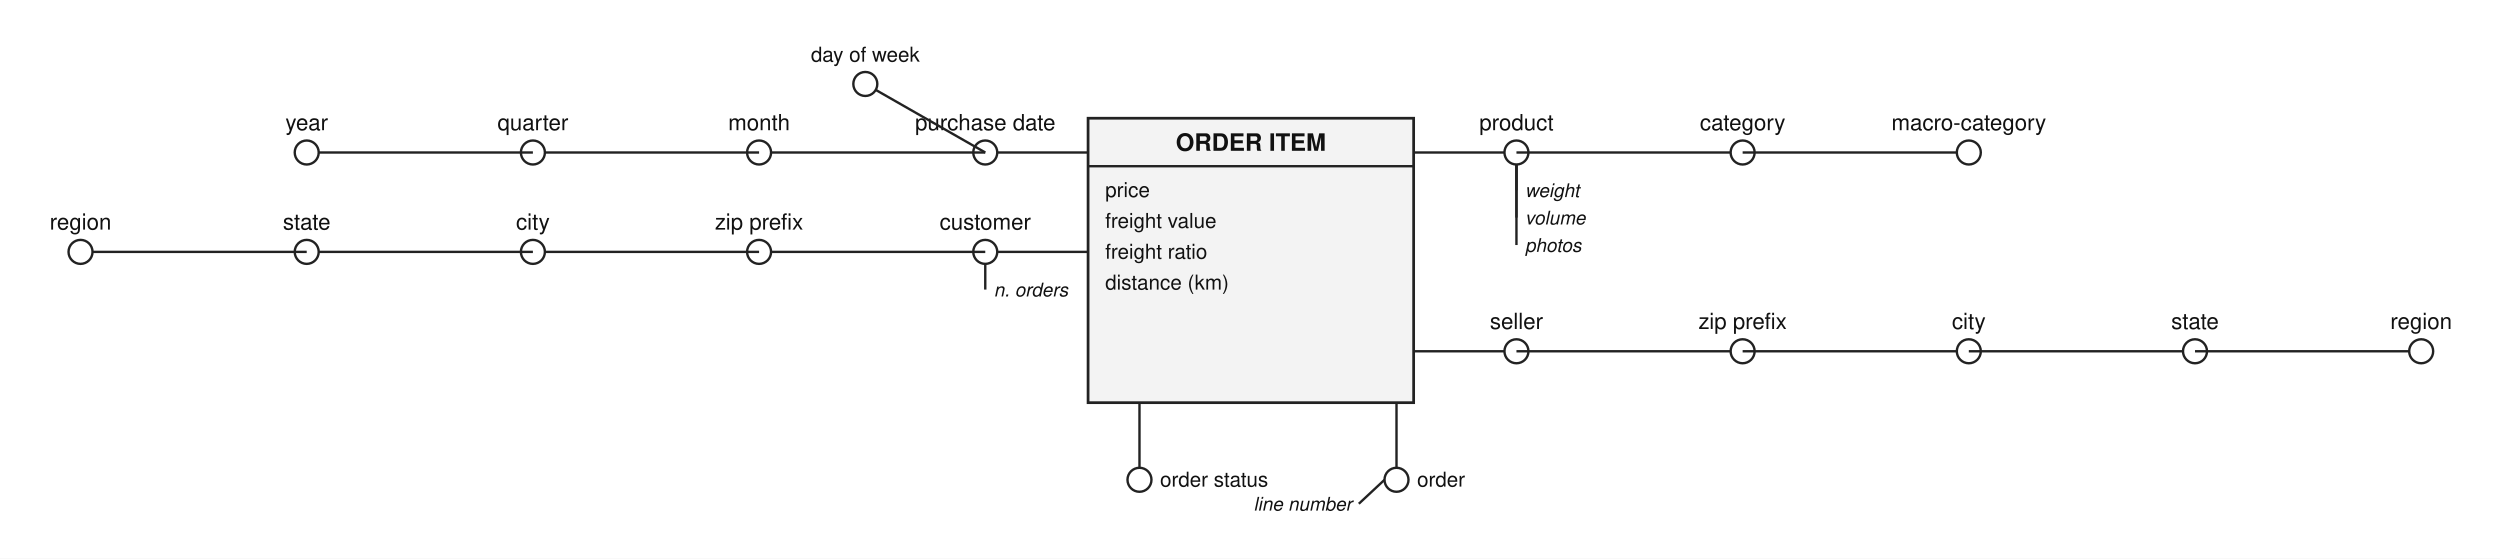
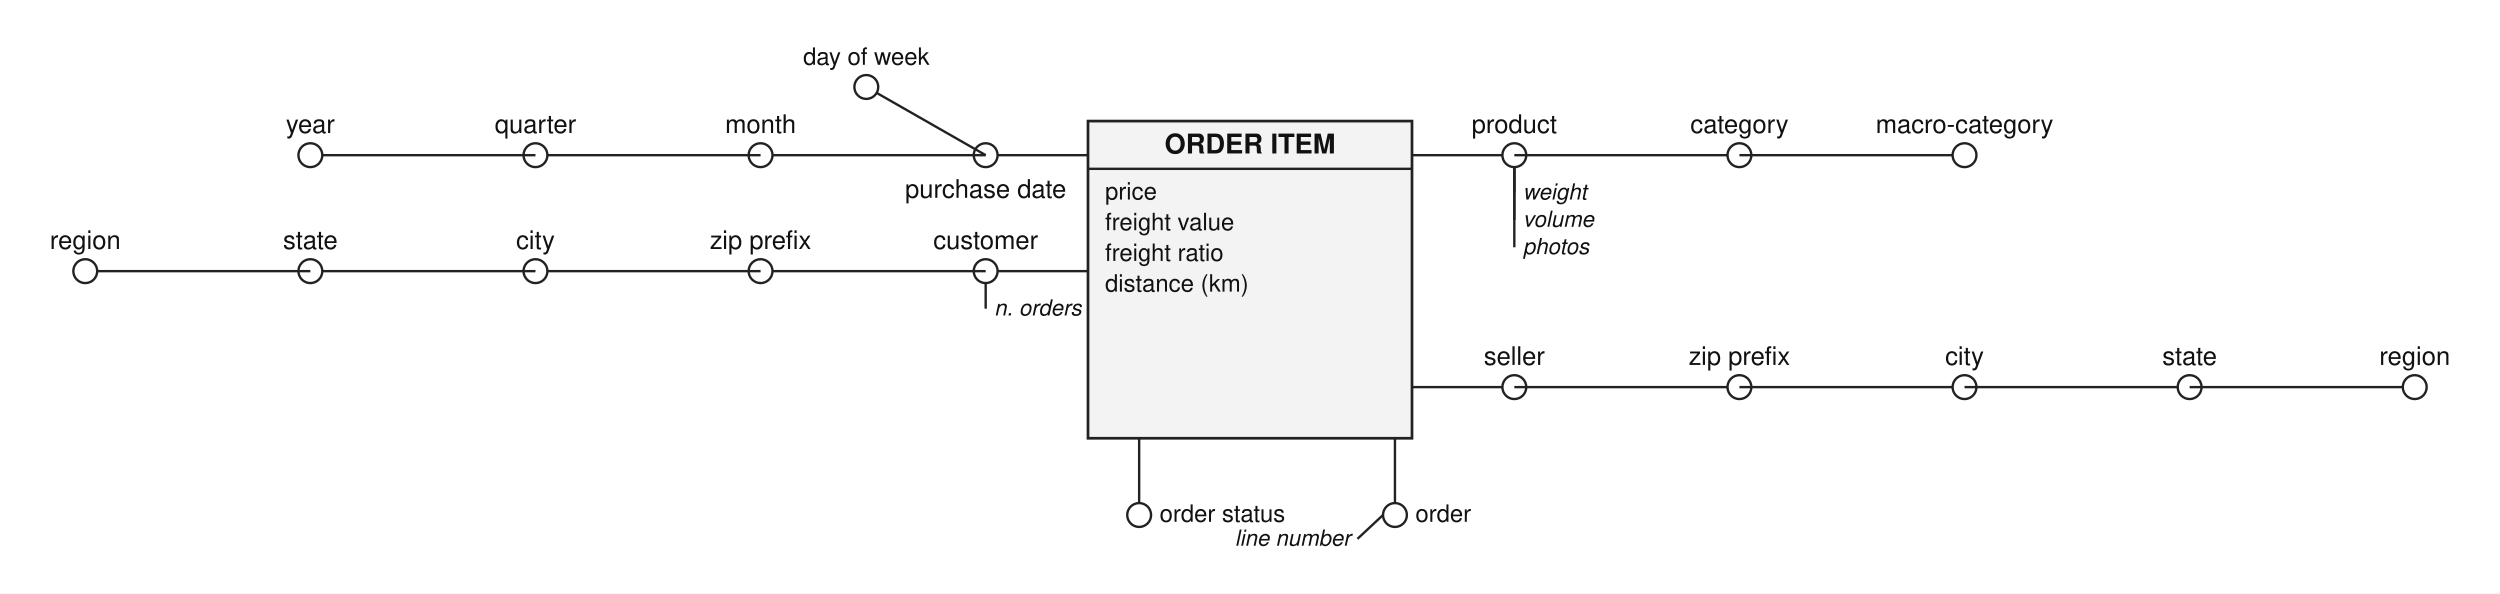
- <svg xmlns="http://www.w3.org/2000/svg" viewBox="-635 -69 1459 326" width="1459" height="326">
-   <rect x="-635" y="-69" width="1459" height="326" fill="#fff" />
-   <rect x="0" y="0" width="190" height="166" fill="#f3f3f3" stroke="#222" stroke-width="1.6" />
+ <svg xmlns="http://www.w3.org/2000/svg" viewBox="-638 -71 1466 348" width="1466" height="348">
+   <rect x="-638" y="-71" width="1466" height="348" fill="#fff" />
+   <rect x="0" y="0" width="190" height="186" fill="#f3f3f3" stroke="#222" stroke-width="1.6" />
  <line x1="0" y1="28" x2="190" y2="28" stroke="#222" stroke-width="1.4" />
-   <text x="95" y="19" font-family="Helvetica, Arial, sans-serif" font-size="14" font-weight="bold" text-anchor="middle" fill="#111">ORDER ITEM</text>
-   <text x="10" y="46" font-family="Helvetica, Arial, sans-serif" font-size="12" font-weight="normal" text-anchor="start" fill="#111">price</text>
-   <text x="10" y="64" font-family="Helvetica, Arial, sans-serif" font-size="12" font-weight="normal" text-anchor="start" fill="#111">freight value</text>
-   <text x="10" y="82" font-family="Helvetica, Arial, sans-serif" font-size="12" font-weight="normal" text-anchor="start" fill="#111">freight ratio</text>
-   <text x="10" y="100" font-family="Helvetica, Arial, sans-serif" font-size="12" font-weight="normal" text-anchor="start" fill="#111">distance (km)</text>
+   <text x="95" y="19" font-family="Helvetica, Arial, sans-serif" font-size="16" font-weight="bold" text-anchor="middle" fill="#111">ORDER ITEM</text>
+   <text x="10" y="46" font-family="Helvetica, Arial, sans-serif" font-size="14" font-weight="normal" text-anchor="start" fill="#111">price</text>
+   <text x="10" y="64" font-family="Helvetica, Arial, sans-serif" font-size="14" font-weight="normal" text-anchor="start" fill="#111">freight value</text>
+   <text x="10" y="82" font-family="Helvetica, Arial, sans-serif" font-size="14" font-weight="normal" text-anchor="start" fill="#111">freight ratio</text>
+   <text x="10" y="100" font-family="Helvetica, Arial, sans-serif" font-size="14" font-weight="normal" text-anchor="start" fill="#111">distance (km)</text>
  <line x1="0" y1="20" x2="-60" y2="20" stroke="#222" stroke-width="1.4" />
  <circle cx="-60" cy="20" r="7" fill="#fff" stroke="#222" stroke-width="1.4" />
-   <text x="-60" y="7" font-family="Helvetica, Arial, sans-serif" font-size="13" font-weight="normal" text-anchor="middle" fill="#111">purchase date</text>
+   <text x="-60" y="45" font-family="Helvetica, Arial, sans-serif" font-size="15" font-weight="normal" text-anchor="middle" fill="#111">purchase date</text>
  <line x1="-60" y1="20" x2="-130" y2="-20" stroke="#222" stroke-width="1.4" />
  <circle cx="-130" cy="-20" r="7" fill="#fff" stroke="#222" stroke-width="1.4" />
-   <text x="-130" y="-33" font-family="Helvetica, Arial, sans-serif" font-size="12" font-weight="normal" text-anchor="middle" fill="#111">day of week</text>
+   <text x="-130" y="-33" font-family="Helvetica, Arial, sans-serif" font-size="14" font-weight="normal" text-anchor="middle" fill="#111">day of week</text>
  <line x1="-60" y1="20" x2="-192" y2="20" stroke="#222" stroke-width="1.4" />
  <circle cx="-192" cy="20" r="7" fill="#fff" stroke="#222" stroke-width="1.4" />
-   <text x="-192" y="7" font-family="Helvetica, Arial, sans-serif" font-size="13" font-weight="normal" text-anchor="middle" fill="#111">month</text>
+   <text x="-192" y="7" font-family="Helvetica, Arial, sans-serif" font-size="15" font-weight="normal" text-anchor="middle" fill="#111">month</text>
  <line x1="-192" y1="20" x2="-324" y2="20" stroke="#222" stroke-width="1.4" />
  <circle cx="-324" cy="20" r="7" fill="#fff" stroke="#222" stroke-width="1.4" />
-   <text x="-324" y="7" font-family="Helvetica, Arial, sans-serif" font-size="13" font-weight="normal" text-anchor="middle" fill="#111">quarter</text>
+   <text x="-324" y="7" font-family="Helvetica, Arial, sans-serif" font-size="15" font-weight="normal" text-anchor="middle" fill="#111">quarter</text>
  <line x1="-324" y1="20" x2="-456" y2="20" stroke="#222" stroke-width="1.4" />
  <circle cx="-456" cy="20" r="7" fill="#fff" stroke="#222" stroke-width="1.4" />
-   <text x="-456" y="7" font-family="Helvetica, Arial, sans-serif" font-size="13" font-weight="normal" text-anchor="middle" fill="#111">year</text>
-   <line x1="0" y1="78" x2="-60" y2="78" stroke="#222" stroke-width="1.4" />
-   <circle cx="-60" cy="78" r="7" fill="#fff" stroke="#222" stroke-width="1.4" />
-   <text x="-60" y="65" font-family="Helvetica, Arial, sans-serif" font-size="13" font-weight="normal" text-anchor="middle" fill="#111">customer</text>
-   <line x1="-60" y1="85" x2="-60" y2="100" stroke="#222" stroke-width="1.4" />
-   <text x="-55" y="104" font-family="Helvetica, Arial, sans-serif" font-size="11" font-weight="normal" text-anchor="start" font-style="italic" fill="#111">n. orders</text>
-   <line x1="-60" y1="78" x2="-192" y2="78" stroke="#222" stroke-width="1.4" />
-   <circle cx="-192" cy="78" r="7" fill="#fff" stroke="#222" stroke-width="1.4" />
-   <text x="-192" y="65" font-family="Helvetica, Arial, sans-serif" font-size="13" font-weight="normal" text-anchor="middle" fill="#111">zip prefix</text>
-   <line x1="-192" y1="78" x2="-324" y2="78" stroke="#222" stroke-width="1.4" />
-   <circle cx="-324" cy="78" r="7" fill="#fff" stroke="#222" stroke-width="1.4" />
-   <text x="-324" y="65" font-family="Helvetica, Arial, sans-serif" font-size="13" font-weight="normal" text-anchor="middle" fill="#111">city</text>
-   <line x1="-324" y1="78" x2="-456" y2="78" stroke="#222" stroke-width="1.4" />
-   <circle cx="-456" cy="78" r="7" fill="#fff" stroke="#222" stroke-width="1.4" />
-   <text x="-456" y="65" font-family="Helvetica, Arial, sans-serif" font-size="13" font-weight="normal" text-anchor="middle" fill="#111">state</text>
-   <line x1="-456" y1="78" x2="-588" y2="78" stroke="#222" stroke-width="1.4" />
-   <circle cx="-588" cy="78" r="7" fill="#fff" stroke="#222" stroke-width="1.4" />
-   <text x="-588" y="65" font-family="Helvetica, Arial, sans-serif" font-size="13" font-weight="normal" text-anchor="middle" fill="#111">region</text>
+   <text x="-456" y="7" font-family="Helvetica, Arial, sans-serif" font-size="15" font-weight="normal" text-anchor="middle" fill="#111">year</text>
+   <line x1="0" y1="88" x2="-60" y2="88" stroke="#222" stroke-width="1.4" />
+   <circle cx="-60" cy="88" r="7" fill="#fff" stroke="#222" stroke-width="1.4" />
+   <text x="-60" y="75" font-family="Helvetica, Arial, sans-serif" font-size="15" font-weight="normal" text-anchor="middle" fill="#111">customer</text>
+   <line x1="-60" y1="95" x2="-60" y2="110" stroke="#222" stroke-width="1.4" />
+   <text x="-55" y="114" font-family="Helvetica, Arial, sans-serif" font-size="13" font-weight="normal" text-anchor="start" font-style="italic" fill="#111">n. orders</text>
+   <line x1="-60" y1="88" x2="-192" y2="88" stroke="#222" stroke-width="1.4" />
+   <circle cx="-192" cy="88" r="7" fill="#fff" stroke="#222" stroke-width="1.4" />
+   <text x="-192" y="75" font-family="Helvetica, Arial, sans-serif" font-size="15" font-weight="normal" text-anchor="middle" fill="#111">zip prefix</text>
+   <line x1="-192" y1="88" x2="-324" y2="88" stroke="#222" stroke-width="1.4" />
+   <circle cx="-324" cy="88" r="7" fill="#fff" stroke="#222" stroke-width="1.4" />
+   <text x="-324" y="75" font-family="Helvetica, Arial, sans-serif" font-size="15" font-weight="normal" text-anchor="middle" fill="#111">city</text>
+   <line x1="-324" y1="88" x2="-456" y2="88" stroke="#222" stroke-width="1.4" />
+   <circle cx="-456" cy="88" r="7" fill="#fff" stroke="#222" stroke-width="1.4" />
+   <text x="-456" y="75" font-family="Helvetica, Arial, sans-serif" font-size="15" font-weight="normal" text-anchor="middle" fill="#111">state</text>
+   <line x1="-456" y1="88" x2="-588" y2="88" stroke="#222" stroke-width="1.4" />
+   <circle cx="-588" cy="88" r="7" fill="#fff" stroke="#222" stroke-width="1.4" />
+   <text x="-588" y="75" font-family="Helvetica, Arial, sans-serif" font-size="15" font-weight="normal" text-anchor="middle" fill="#111">region</text>
  <line x1="190" y1="20" x2="250" y2="20" stroke="#222" stroke-width="1.4" />
  <circle cx="250" cy="20" r="7" fill="#fff" stroke="#222" stroke-width="1.4" />
-   <text x="250" y="7" font-family="Helvetica, Arial, sans-serif" font-size="13" font-weight="normal" text-anchor="middle" fill="#111">product</text>
+   <text x="250" y="7" font-family="Helvetica, Arial, sans-serif" font-size="15" font-weight="normal" text-anchor="middle" fill="#111">product</text>
  <line x1="250" y1="27" x2="250" y2="42" stroke="#222" stroke-width="1.4" />
-   <text x="255" y="46" font-family="Helvetica, Arial, sans-serif" font-size="11" font-weight="normal" text-anchor="start" font-style="italic" fill="#111">weight</text>
+   <text x="255" y="46" font-family="Helvetica, Arial, sans-serif" font-size="13" font-weight="normal" text-anchor="start" font-style="italic" fill="#111">weight</text>
  <line x1="250" y1="27" x2="250" y2="58" stroke="#222" stroke-width="1.4" />
-   <text x="255" y="62" font-family="Helvetica, Arial, sans-serif" font-size="11" font-weight="normal" text-anchor="start" font-style="italic" fill="#111">volume</text>
+   <text x="255" y="62" font-family="Helvetica, Arial, sans-serif" font-size="13" font-weight="normal" text-anchor="start" font-style="italic" fill="#111">volume</text>
  <line x1="250" y1="27" x2="250" y2="74" stroke="#222" stroke-width="1.4" />
-   <text x="255" y="78" font-family="Helvetica, Arial, sans-serif" font-size="11" font-weight="normal" text-anchor="start" font-style="italic" fill="#111">photos</text>
+   <text x="255" y="78" font-family="Helvetica, Arial, sans-serif" font-size="13" font-weight="normal" text-anchor="start" font-style="italic" fill="#111">photos</text>
  <line x1="250" y1="20" x2="382" y2="20" stroke="#222" stroke-width="1.4" />
  <circle cx="382" cy="20" r="7" fill="#fff" stroke="#222" stroke-width="1.4" />
-   <text x="382" y="7" font-family="Helvetica, Arial, sans-serif" font-size="13" font-weight="normal" text-anchor="middle" fill="#111">category</text>
+   <text x="382" y="7" font-family="Helvetica, Arial, sans-serif" font-size="15" font-weight="normal" text-anchor="middle" fill="#111">category</text>
  <line x1="382" y1="20" x2="514" y2="20" stroke="#222" stroke-width="1.4" />
  <circle cx="514" cy="20" r="7" fill="#fff" stroke="#222" stroke-width="1.4" />
-   <text x="514" y="7" font-family="Helvetica, Arial, sans-serif" font-size="13" font-weight="normal" text-anchor="middle" fill="#111">macro-category</text>
-   <line x1="190" y1="136" x2="250" y2="136" stroke="#222" stroke-width="1.4" />
-   <circle cx="250" cy="136" r="7" fill="#fff" stroke="#222" stroke-width="1.4" />
-   <text x="250" y="123" font-family="Helvetica, Arial, sans-serif" font-size="13" font-weight="normal" text-anchor="middle" fill="#111">seller</text>
-   <line x1="250" y1="136" x2="382" y2="136" stroke="#222" stroke-width="1.4" />
-   <circle cx="382" cy="136" r="7" fill="#fff" stroke="#222" stroke-width="1.4" />
-   <text x="382" y="123" font-family="Helvetica, Arial, sans-serif" font-size="13" font-weight="normal" text-anchor="middle" fill="#111">zip prefix</text>
-   <line x1="382" y1="136" x2="514" y2="136" stroke="#222" stroke-width="1.4" />
-   <circle cx="514" cy="136" r="7" fill="#fff" stroke="#222" stroke-width="1.4" />
-   <text x="514" y="123" font-family="Helvetica, Arial, sans-serif" font-size="13" font-weight="normal" text-anchor="middle" fill="#111">city</text>
-   <line x1="514" y1="136" x2="646" y2="136" stroke="#222" stroke-width="1.4" />
-   <circle cx="646" cy="136" r="7" fill="#fff" stroke="#222" stroke-width="1.4" />
-   <text x="646" y="123" font-family="Helvetica, Arial, sans-serif" font-size="13" font-weight="normal" text-anchor="middle" fill="#111">state</text>
-   <line x1="646" y1="136" x2="778" y2="136" stroke="#222" stroke-width="1.4" />
-   <circle cx="778" cy="136" r="7" fill="#fff" stroke="#222" stroke-width="1.4" />
-   <text x="778" y="123" font-family="Helvetica, Arial, sans-serif" font-size="13" font-weight="normal" text-anchor="middle" fill="#111">region</text>
-   <line x1="30" y1="166" x2="30" y2="211" stroke="#222" stroke-width="1.4" />
-   <circle cx="30" cy="211" r="7" fill="#fff" stroke="#222" stroke-width="1.4" />
-   <text x="42" y="215" font-family="Helvetica, Arial, sans-serif" font-size="12" font-weight="normal" text-anchor="start" fill="#111">order status</text>
-   <line x1="180" y1="166" x2="180" y2="211" stroke="#222" stroke-width="1.4" />
-   <circle cx="180" cy="211" r="7" fill="#fff" stroke="#222" stroke-width="1.4" />
-   <text x="192" y="215" font-family="Helvetica, Arial, sans-serif" font-size="12" font-weight="normal" text-anchor="start" fill="#111">order</text>
-   <line x1="173" y1="211" x2="158" y2="225" stroke="#222" stroke-width="1.4" />
-   <text x="154" y="229" font-family="Helvetica, Arial, sans-serif" font-size="11" font-weight="normal" text-anchor="end" font-style="italic" fill="#111">line number</text>
+   <text x="514" y="7" font-family="Helvetica, Arial, sans-serif" font-size="15" font-weight="normal" text-anchor="middle" fill="#111">macro-category</text>
+   <line x1="190" y1="156" x2="250" y2="156" stroke="#222" stroke-width="1.4" />
+   <circle cx="250" cy="156" r="7" fill="#fff" stroke="#222" stroke-width="1.4" />
+   <text x="250" y="143" font-family="Helvetica, Arial, sans-serif" font-size="15" font-weight="normal" text-anchor="middle" fill="#111">seller</text>
+   <line x1="250" y1="156" x2="382" y2="156" stroke="#222" stroke-width="1.4" />
+   <circle cx="382" cy="156" r="7" fill="#fff" stroke="#222" stroke-width="1.4" />
+   <text x="382" y="143" font-family="Helvetica, Arial, sans-serif" font-size="15" font-weight="normal" text-anchor="middle" fill="#111">zip prefix</text>
+   <line x1="382" y1="156" x2="514" y2="156" stroke="#222" stroke-width="1.4" />
+   <circle cx="514" cy="156" r="7" fill="#fff" stroke="#222" stroke-width="1.4" />
+   <text x="514" y="143" font-family="Helvetica, Arial, sans-serif" font-size="15" font-weight="normal" text-anchor="middle" fill="#111">city</text>
+   <line x1="514" y1="156" x2="646" y2="156" stroke="#222" stroke-width="1.4" />
+   <circle cx="646" cy="156" r="7" fill="#fff" stroke="#222" stroke-width="1.4" />
+   <text x="646" y="143" font-family="Helvetica, Arial, sans-serif" font-size="15" font-weight="normal" text-anchor="middle" fill="#111">state</text>
+   <line x1="646" y1="156" x2="778" y2="156" stroke="#222" stroke-width="1.4" />
+   <circle cx="778" cy="156" r="7" fill="#fff" stroke="#222" stroke-width="1.4" />
+   <text x="778" y="143" font-family="Helvetica, Arial, sans-serif" font-size="15" font-weight="normal" text-anchor="middle" fill="#111">region</text>
+   <line x1="30" y1="186" x2="30" y2="231" stroke="#222" stroke-width="1.4" />
+   <circle cx="30" cy="231" r="7" fill="#fff" stroke="#222" stroke-width="1.4" />
+   <text x="42" y="235" font-family="Helvetica, Arial, sans-serif" font-size="14" font-weight="normal" text-anchor="start" fill="#111">order status</text>
+   <line x1="180" y1="186" x2="180" y2="231" stroke="#222" stroke-width="1.4" />
+   <circle cx="180" cy="231" r="7" fill="#fff" stroke="#222" stroke-width="1.4" />
+   <text x="192" y="235" font-family="Helvetica, Arial, sans-serif" font-size="14" font-weight="normal" text-anchor="start" fill="#111">order</text>
+   <line x1="173" y1="231" x2="158" y2="245" stroke="#222" stroke-width="1.4" />
+   <text x="154" y="249" font-family="Helvetica, Arial, sans-serif" font-size="13" font-weight="normal" text-anchor="end" font-style="italic" fill="#111">line number</text>
</svg>
